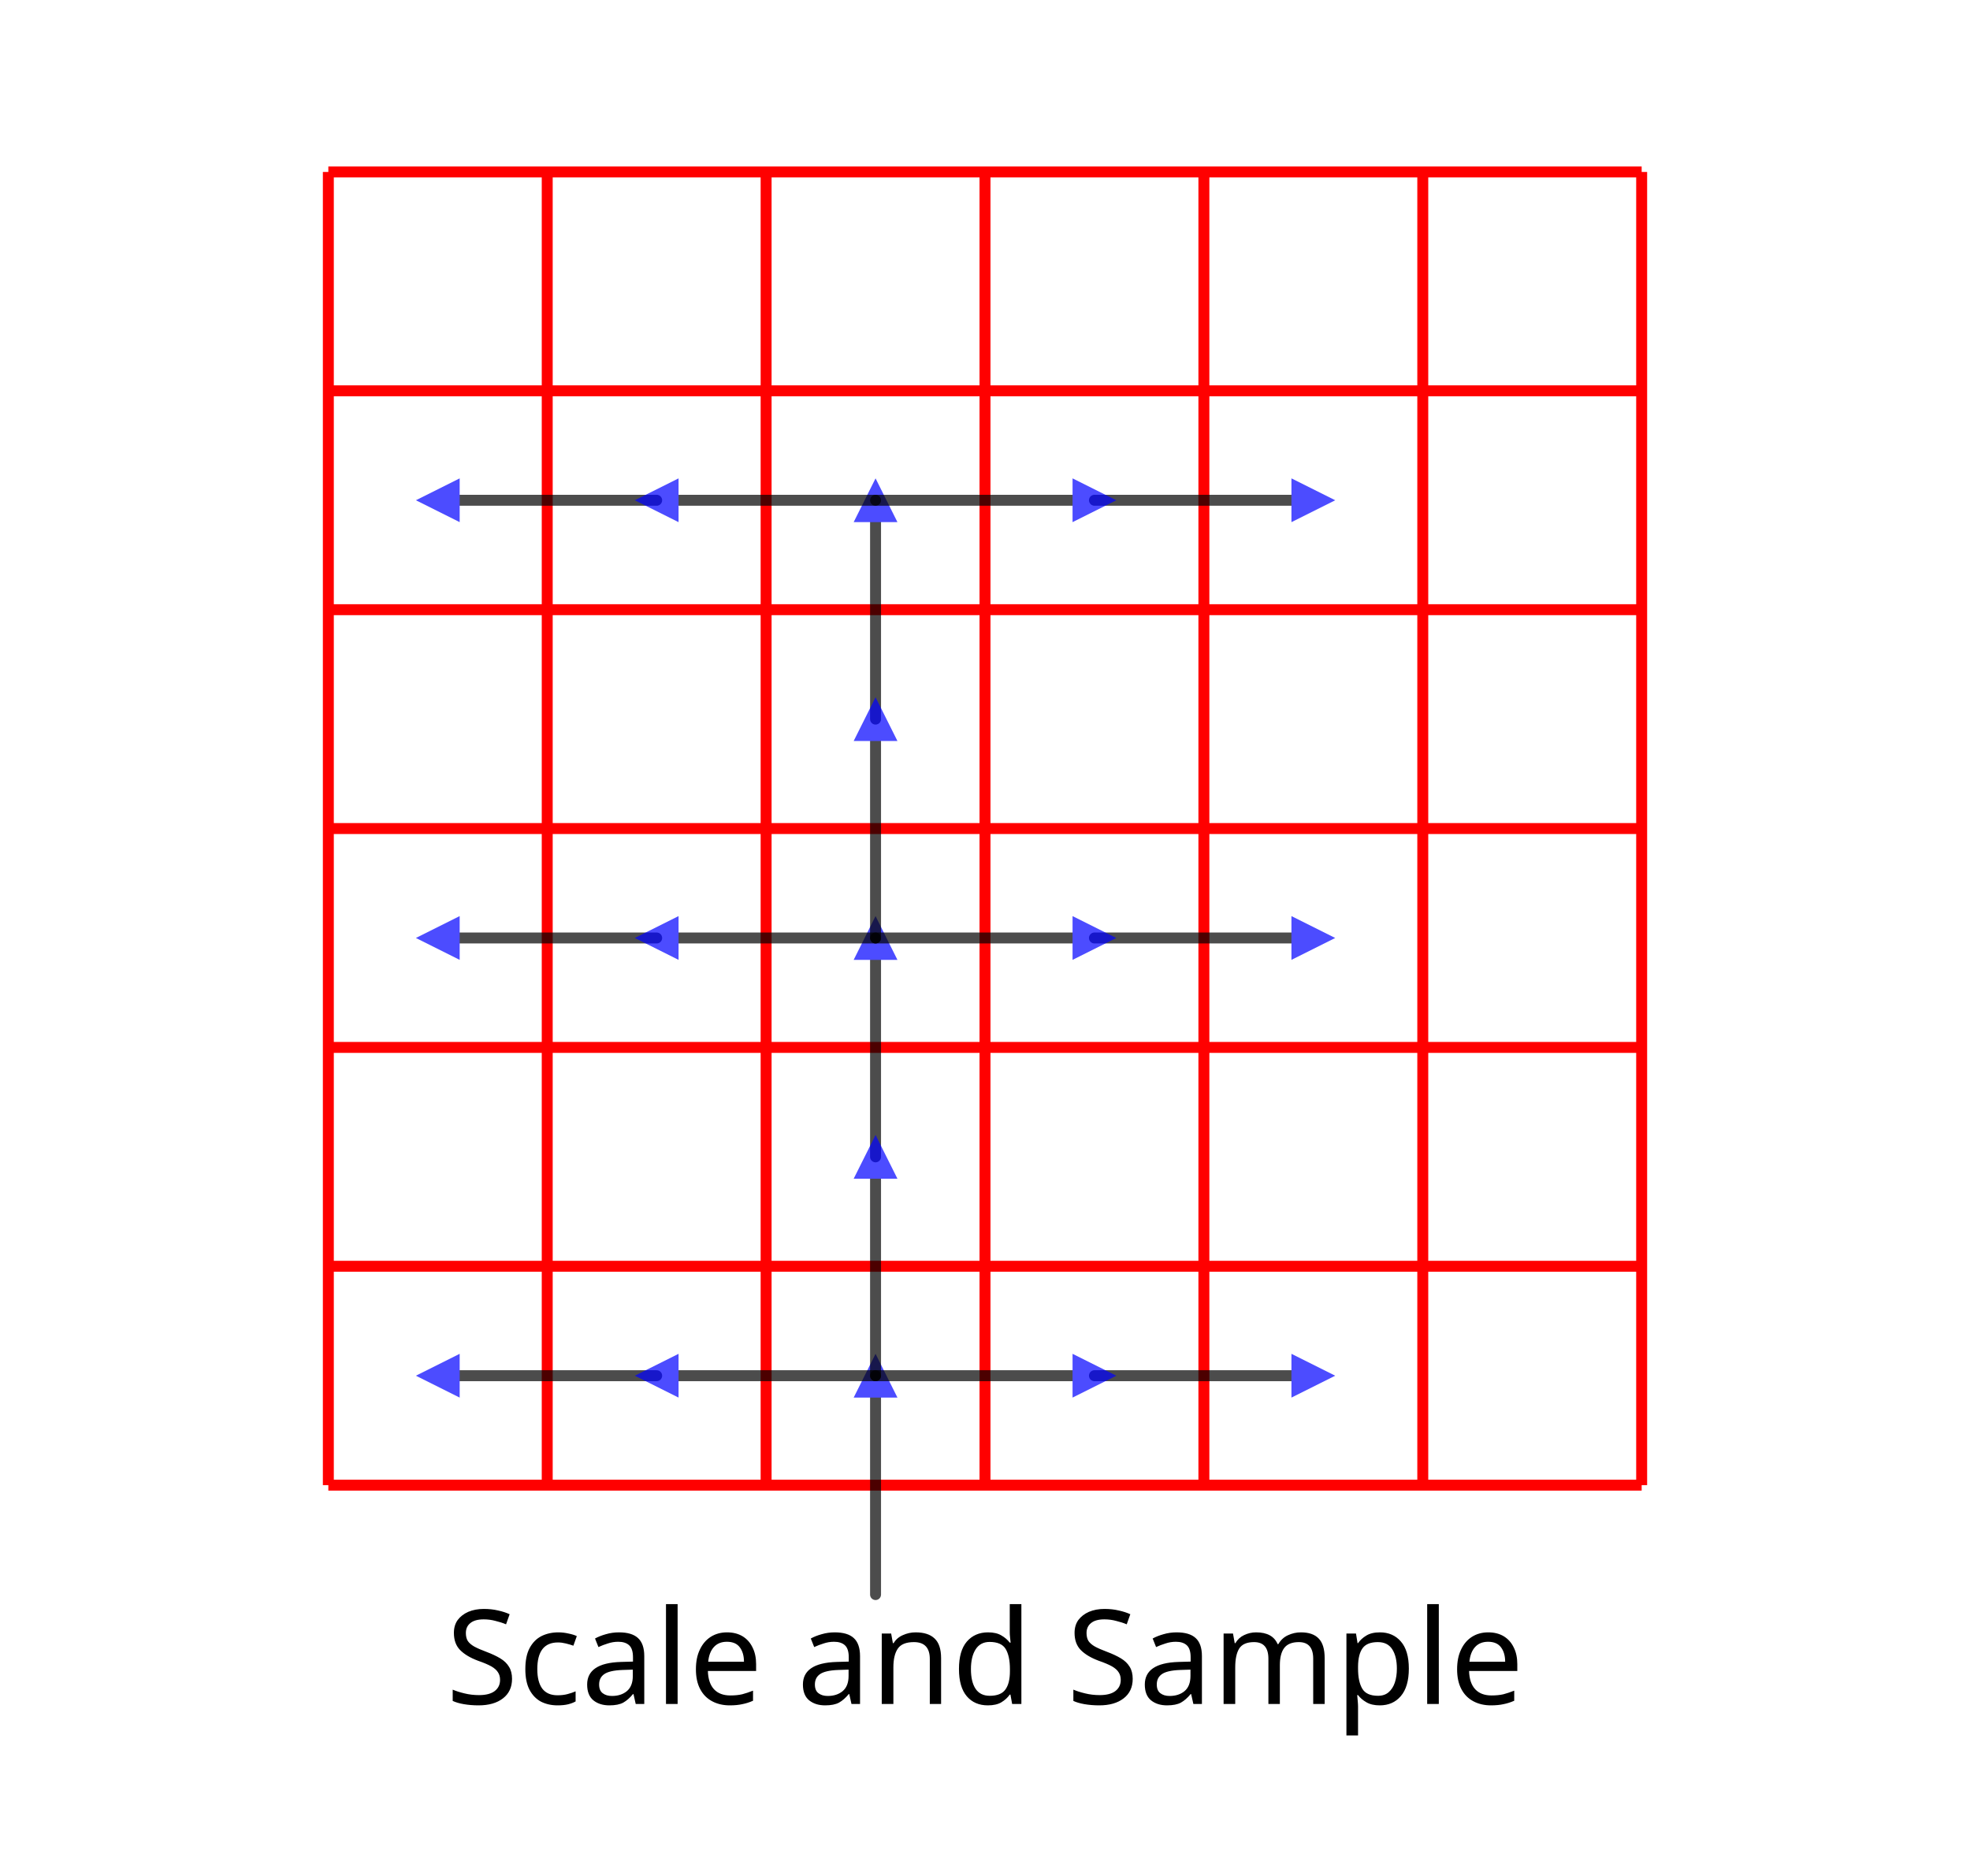
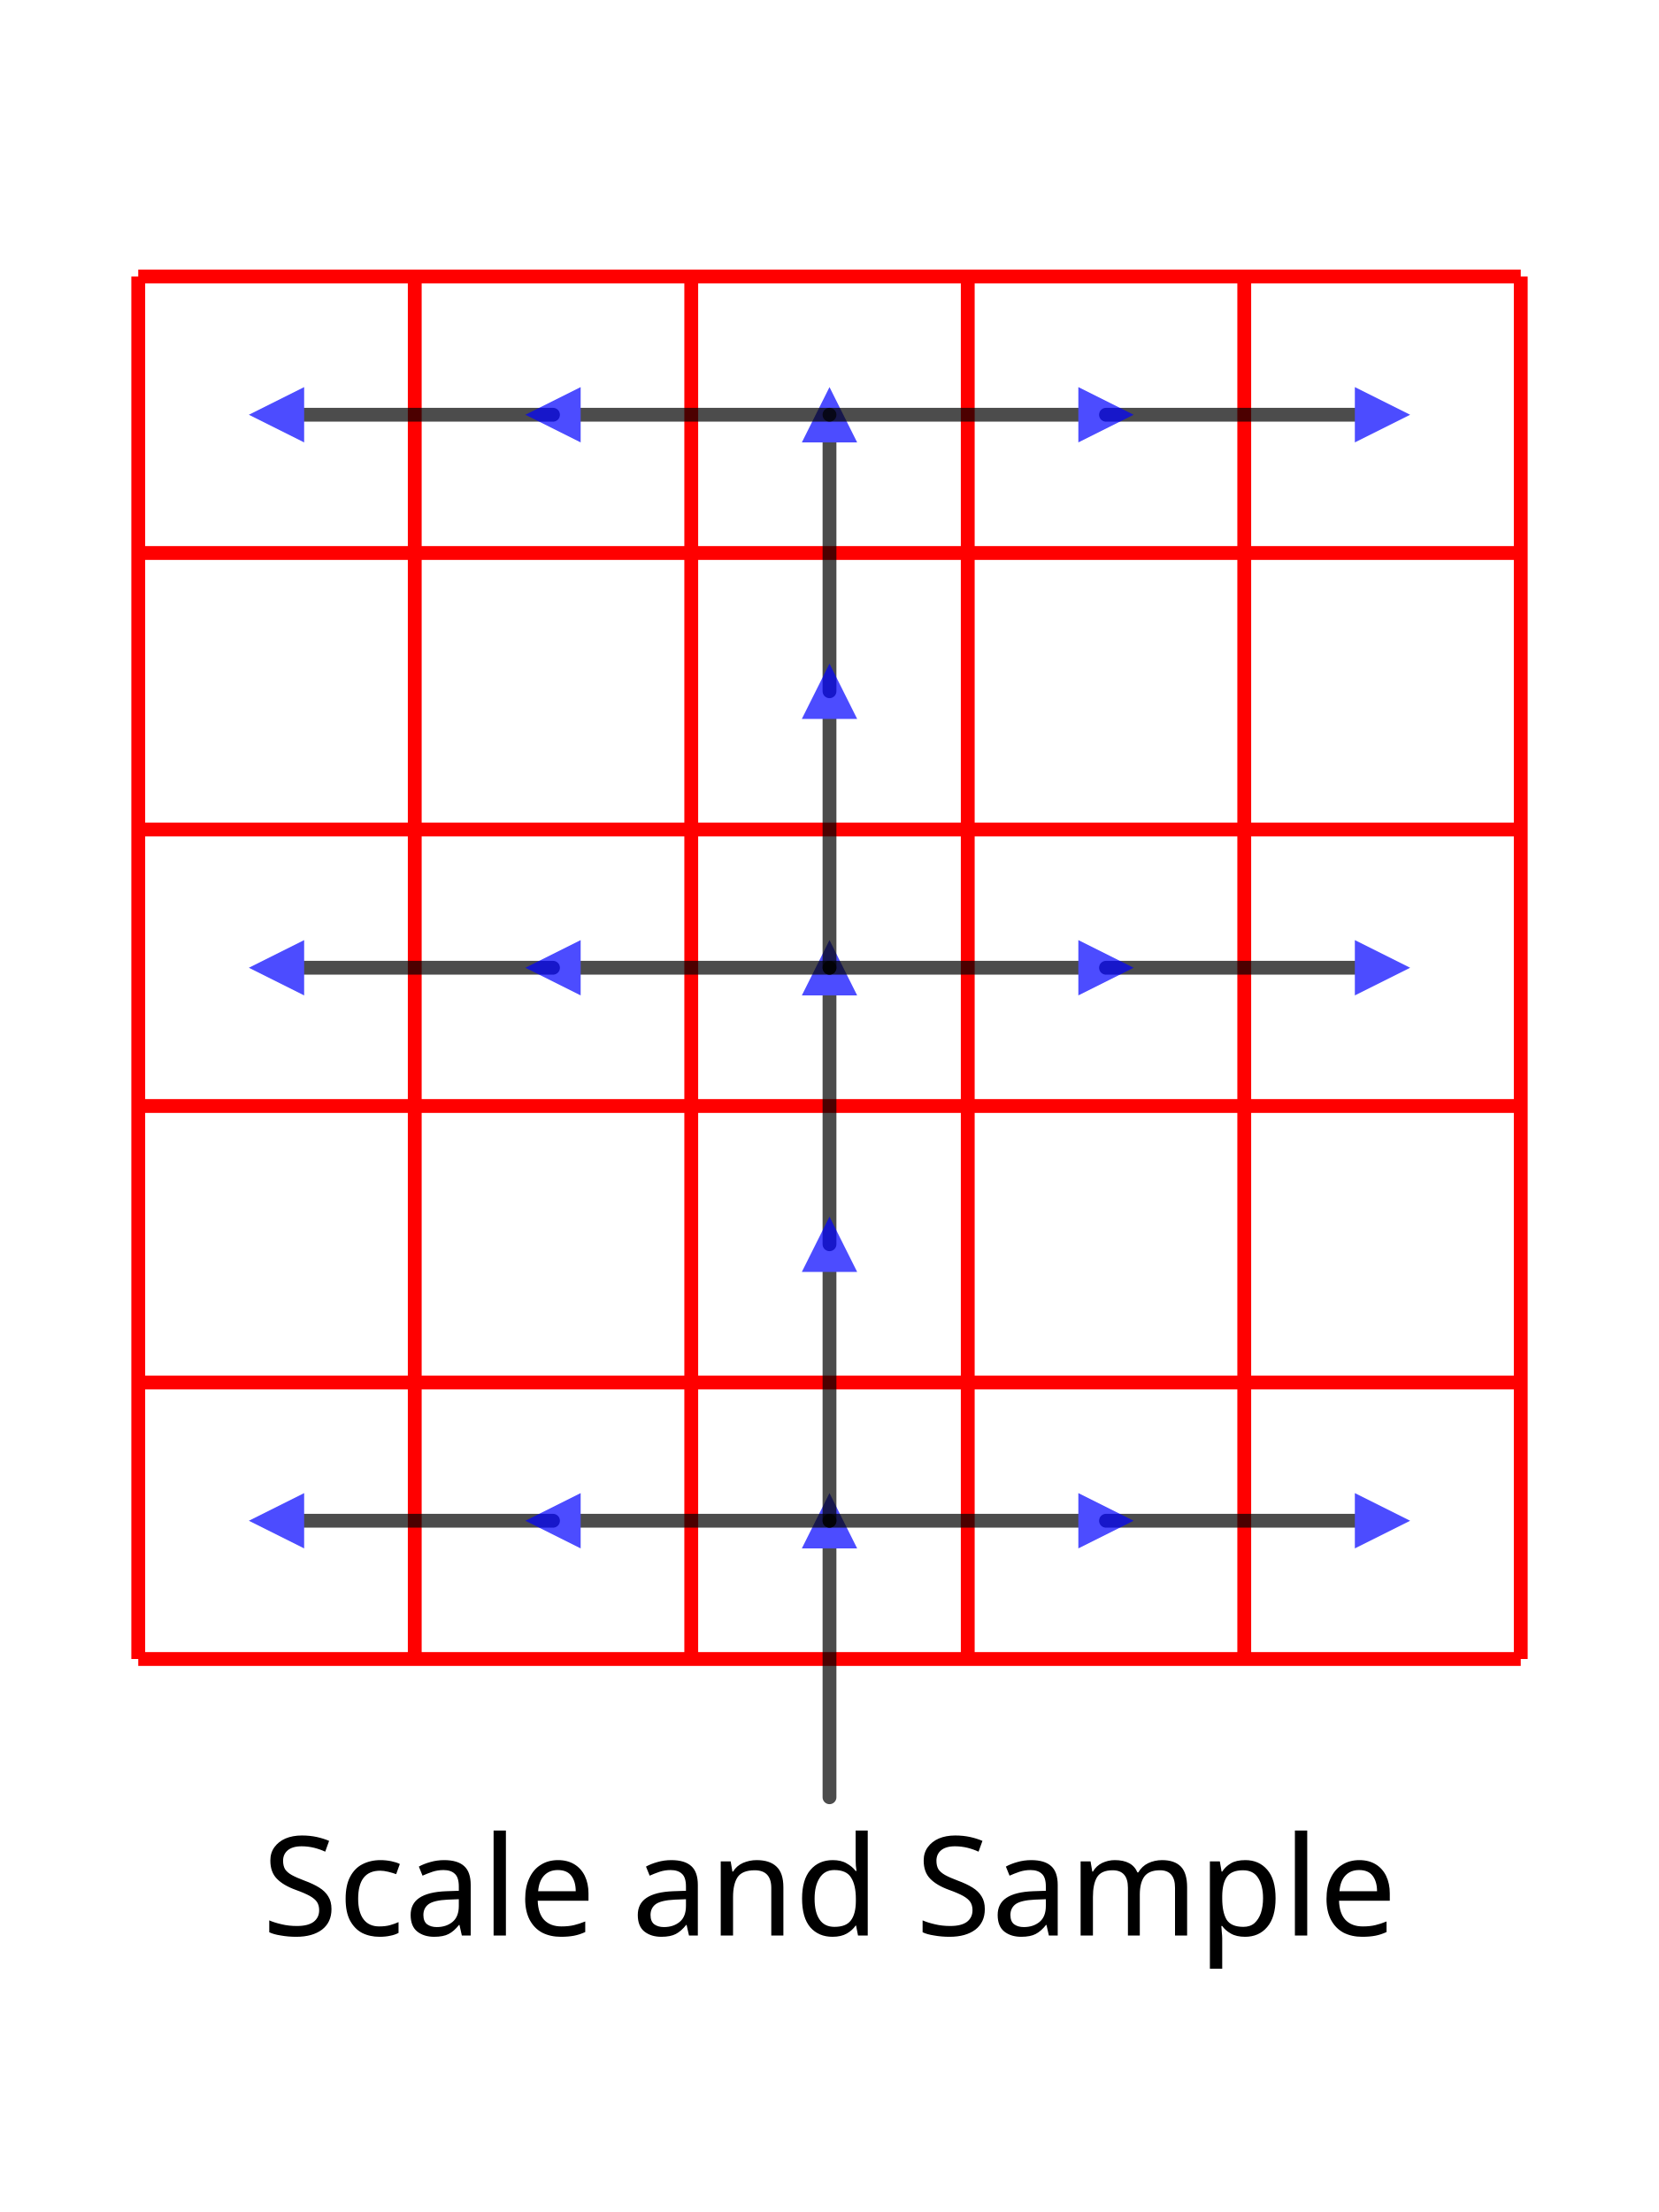
- <svg xmlns="http://www.w3.org/2000/svg" baseProfile="full" height="400" version="1.1" viewBox="-20,-100,180,80" width="420">
+ <svg xmlns="http://www.w3.org/2000/svg" baseProfile="full" height="160" version="1.1" viewBox="0,-130.0,120,160" width="120">
  <defs id="id14">
    <style type="text/css">
                text{font-family: Verdana;}
+                 svgg{background-color:grey;}
                .connection{stroke: black; stroke-linecap:round; opacity: 0.7;}
                span{text-anchor: "middle"; alignment_baseline: "middle"}
                .gridLabels{fill: grey;font-style: italic;font-weight: 900}
-                 #core_boundary{stroke:grey; stroke_width:0.5;}
+                 # core_boundary{stroke:grey; stroke_width:0.5;}
                .gridmarker{stroke:red; stroke_width:0.5;}
                </style>
    <marker id="id13" markerHeight="10" markerUnits="strokeWidth" markerWidth="8" orient="auto" refX="30" refY="30" viewBox="0 0 120 120">
      <path d="M 0 0 L 60 30 L 0 60 z" fill="blue" />
    </marker>
  </defs>
  <g id="markers" transform="scale(1,-1)">
-     <line class="gridmarker" x1="10.0" x2="10.0" y1="10.0" y2="130.0" />
-     <line class="gridmarker" x1="30.0" x2="30.0" y1="10.0" y2="130.0" />
-     <line class="gridmarker" x1="50.0" x2="50.0" y1="10.0" y2="130.0" />
-     <line class="gridmarker" x1="70.0" x2="70.0" y1="10.0" y2="130.0" />
-     <line class="gridmarker" x1="90.0" x2="90.0" y1="10.0" y2="130.0" />
-     <line class="gridmarker" x1="110.0" x2="110.0" y1="10.0" y2="130.0" />
-     <line class="gridmarker" x1="130.0" x2="130.0" y1="10.0" y2="130.0" />
-     <line class="gridmarker" x1="10.0" x2="130.0" y1="10.0" y2="10.0" />
-     <line class="gridmarker" x1="10.0" x2="130.0" y1="30.0" y2="30.0" />
-     <line class="gridmarker" x1="10.0" x2="130.0" y1="50.0" y2="50.0" />
-     <line class="gridmarker" x1="10.0" x2="130.0" y1="70.0" y2="70.0" />
-     <line class="gridmarker" x1="10.0" x2="130.0" y1="90.0" y2="90.0" />
-     <line class="gridmarker" x1="10.0" x2="130.0" y1="110.0" y2="110.0" />
-     <line class="gridmarker" x1="10.0" x2="130.0" y1="130.0" y2="130.0" />
+     <line class="gridmarker" x1="10.0" x2="10.0" y1="10.0" y2="110.0" />
+     <line class="gridmarker" x1="30.0" x2="30.0" y1="10.0" y2="110.0" />
+     <line class="gridmarker" x1="50.0" x2="50.0" y1="10.0" y2="110.0" />
+     <line class="gridmarker" x1="70.0" x2="70.0" y1="10.0" y2="110.0" />
+     <line class="gridmarker" x1="90.0" x2="90.0" y1="10.0" y2="110.0" />
+     <line class="gridmarker" x1="110.0" x2="110.0" y1="10.0" y2="110.0" />
+     <line class="gridmarker" x1="10.0" x2="110.0" y1="10.0" y2="10.0" />
+     <line class="gridmarker" x1="10.0" x2="110.0" y1="30.0" y2="30.0" />
+     <line class="gridmarker" x1="10.0" x2="110.0" y1="50.0" y2="50.0" />
+     <line class="gridmarker" x1="10.0" x2="110.0" y1="70.0" y2="70.0" />
+     <line class="gridmarker" x1="10.0" x2="110.0" y1="90.0" y2="90.0" />
+     <line class="gridmarker" x1="10.0" x2="110.0" y1="110.0" y2="110.0" />
  </g>
  <g id="main" transform="scale(1,-1)">
    <line class="connection" marker-end="url(#id13)" x1="60" x2="60" y1="0" y2="20" />
    <line class="connection" marker-end="url(#id13)" x1="80" x2="100" y1="20" y2="20" />
    <line class="connection" marker-end="url(#id13)" x1="40" x2="20" y1="20" y2="20" />
    <line class="connection" marker-end="url(#id13)" x1="60" x2="60" y1="40" y2="60" />
    <line class="connection" marker-end="url(#id13)" x1="80" x2="100" y1="60" y2="60" />
    <line class="connection" marker-end="url(#id13)" x1="40" x2="20" y1="60" y2="60" />
    <line class="connection" marker-end="url(#id13)" x1="60" x2="60" y1="80" y2="100" />
    <line class="connection" marker-end="url(#id13)" x1="80" x2="100" y1="100" y2="100" />
    <line class="connection" marker-end="url(#id13)" x1="40" x2="20" y1="100" y2="100" />
    <line class="connection" marker-end="url(#id13)" x1="60" x2="80" y1="20" y2="20" />
    <line class="connection" marker-end="url(#id13)" x1="60" x2="40" y1="20" y2="20" />
    <line class="connection" marker-end="url(#id13)" x1="60" x2="60" y1="20" y2="40" />
    <line class="connection" marker-end="url(#id13)" x1="60" x2="80" y1="60" y2="60" />
    <line class="connection" marker-end="url(#id13)" x1="60" x2="40" y1="60" y2="60" />
    <line class="connection" marker-end="url(#id13)" x1="60" x2="60" y1="60" y2="80" />
    <line class="connection" marker-end="url(#id13)" x1="60" x2="80" y1="100" y2="100" />
    <line class="connection" marker-end="url(#id13)" x1="60" x2="40" y1="100" y2="100" />
    <g id="text">
-       <text alignment-baseline="middle" class="moduleLabel" fill="black" font-size="12.0" text-anchor="middle" transform="scale(1,-1)" x="70.0" y="10.0">Scale and Sample</text>
+       <text alignment-baseline="middle" class="moduleLabel" fill="black" font-size="10.0" text-anchor="middle" transform="scale(1,-1)" x="60.0" y="10.0">Scale and Sample</text>
    </g>
  </g>
</svg>
